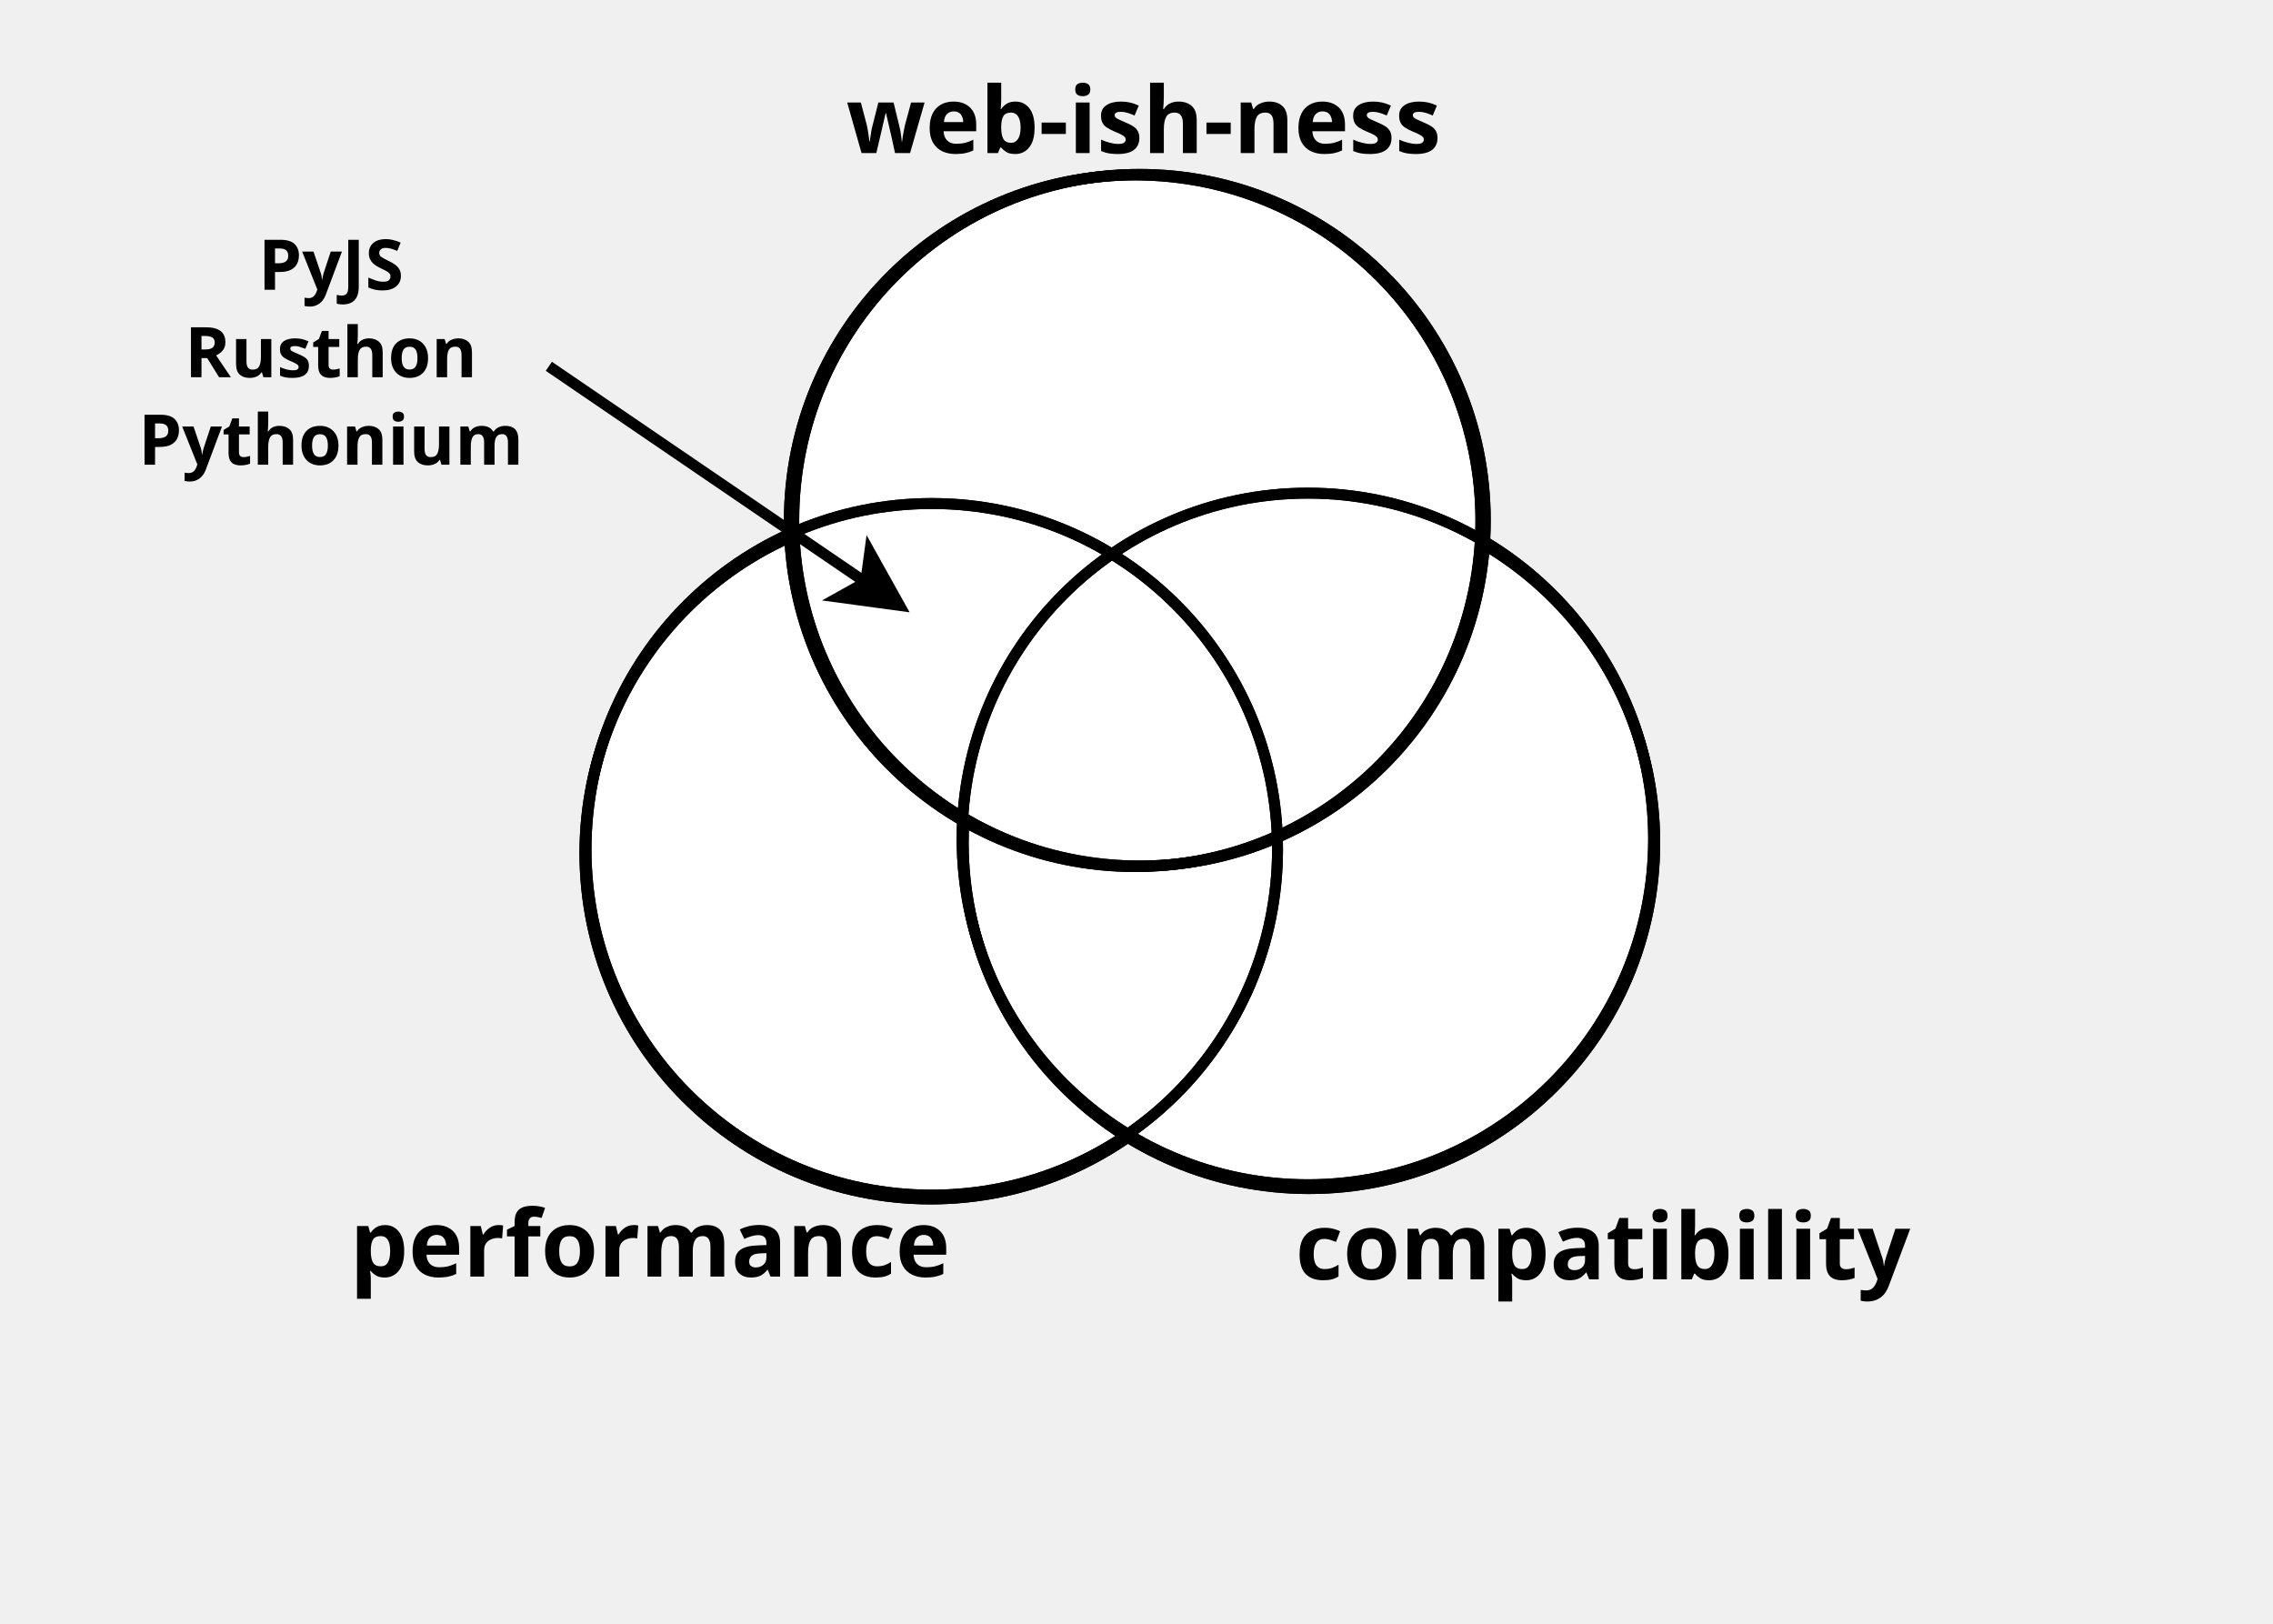
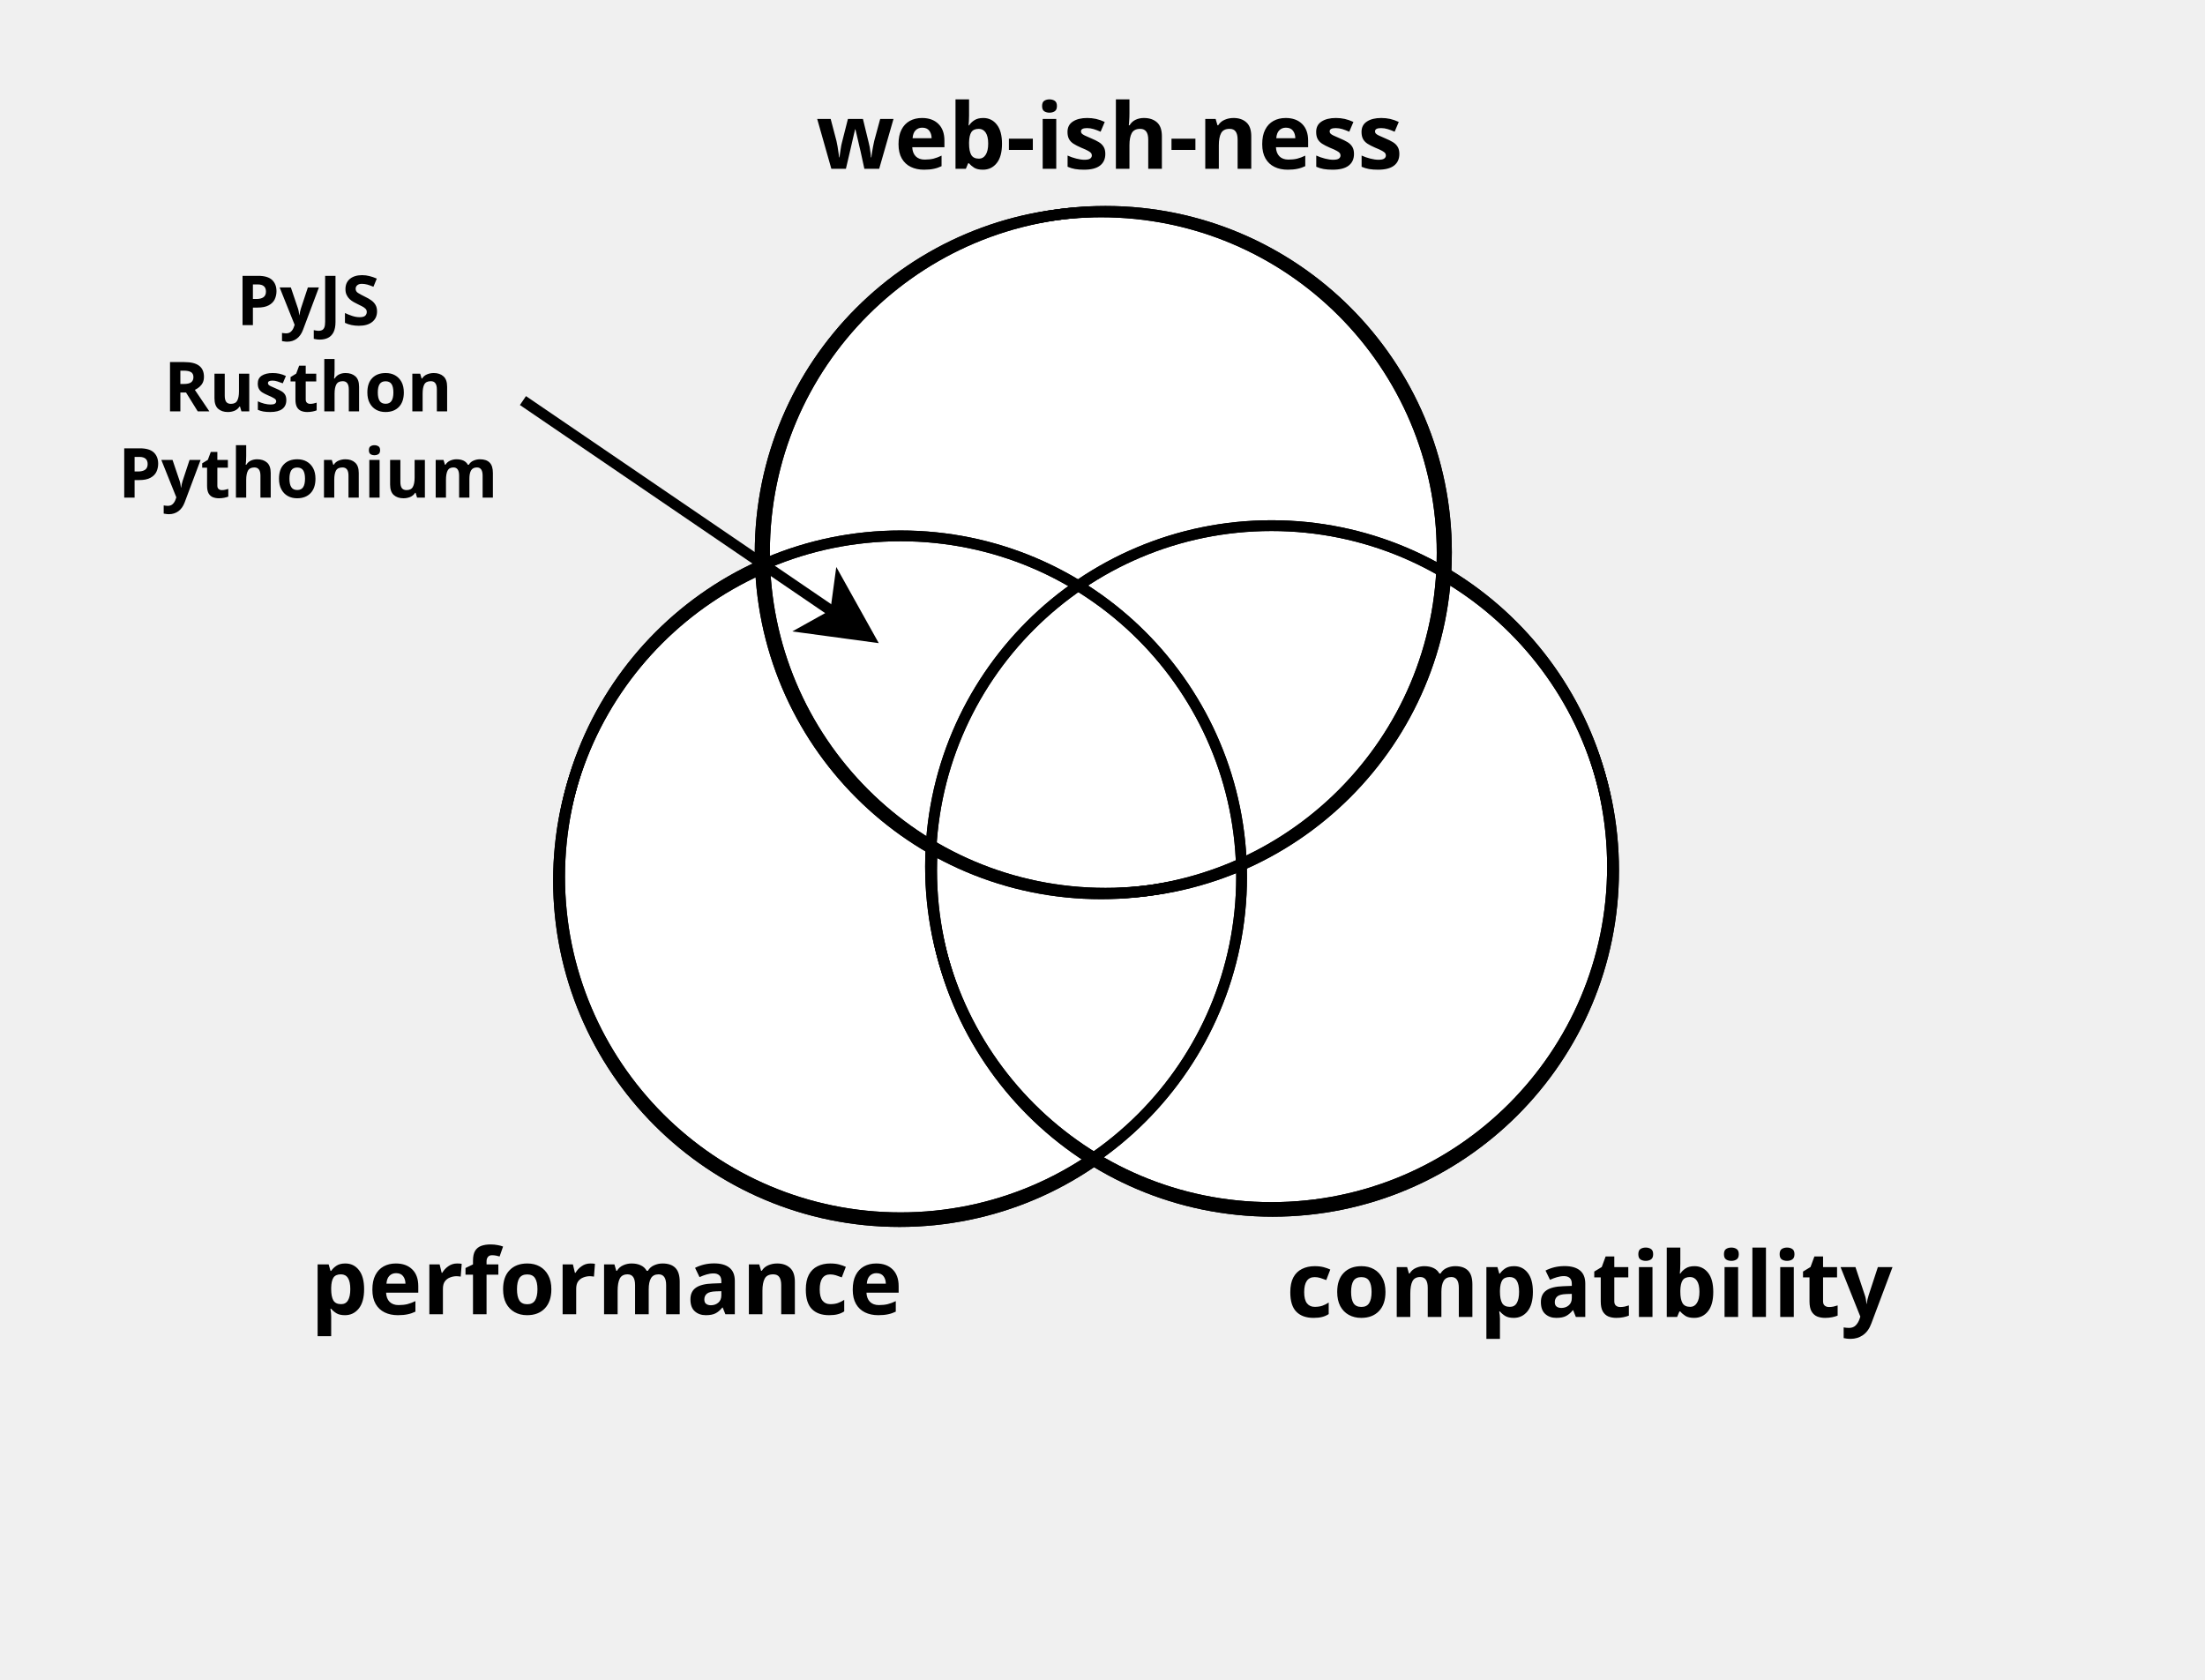
- <svg xmlns="http://www.w3.org/2000/svg" width="21cm" height="15cm" viewBox="68 29 409 297">
-   <rect style="fill: none; fill-opacity:0; stroke-width: 2.35099e-37; stroke: #000000" x="68" y="29" width="408" height="297" />
+ <svg xmlns="http://www.w3.org/2000/svg" width="21cm" height="16cm" viewBox="68 22 409 311">
+   <rect style="fill: none; fill-opacity:0; stroke-width: 2.35099e-37; stroke: #000000" x="68" y="22" width="408" height="310" />
  <g>
    <ellipse style="fill: #ffffff" cx="234.85" cy="185.05" rx="63.25" ry="63.25" />
    <ellipse style="fill: none; fill-opacity:0; stroke-width: 2; stroke: #000000" cx="234.85" cy="185.05" rx="63.25" ry="63.25" />
    <ellipse style="fill: none; fill-opacity:0; stroke-width: 2; stroke: #000000" cx="234.85" cy="185.05" rx="63.25" ry="63.25" />
  </g>
  <g>
    <ellipse style="fill: #ffffff" cx="304.05" cy="183.15" rx="63.25" ry="63.25" />
    <ellipse style="fill: none; fill-opacity:0; stroke-width: 2; stroke: #000000" cx="304.05" cy="183.15" rx="63.25" ry="63.25" />
    <ellipse style="fill: none; fill-opacity:0; stroke-width: 2; stroke: #000000" cx="304.05" cy="183.15" rx="63.25" ry="63.25" />
  </g>
  <g>
    <ellipse style="fill: #ffffff" cx="273.05" cy="124.15" rx="63.25" ry="63.25" />
    <ellipse style="fill: none; fill-opacity:0; stroke-width: 2; stroke: #000000" cx="273.05" cy="124.15" rx="63.25" ry="63.25" />
    <ellipse style="fill: none; fill-opacity:0; stroke-width: 2; stroke: #000000" cx="273.05" cy="124.15" rx="63.25" ry="63.25" />
  </g>
  <g>
    <ellipse style="fill: none; fill-opacity:0; stroke-width: 2; stroke: #000000" cx="235.05" cy="184.35" rx="63.25" ry="63.25" />
    <ellipse style="fill: none; fill-opacity:0; stroke-width: 2; stroke: #000000" cx="235.05" cy="184.35" rx="63.25" ry="63.25" />
  </g>
  <text font-size="12.8" style="fill: #000000;text-anchor:start;font-family:sans-serif;font-style:normal;font-weight:normal" x="419" y="374">
    <tspan x="419" y="374" />
  </text>
  <text font-size="12.8" style="fill: #000000;text-anchor:start;font-family:sans-serif;font-style:normal;font-weight:normal" x="704" y="388">
    <tspan x="704" y="388" />
  </text>
  <text font-size="12.8" style="fill: #000000;text-anchor:start;font-family:sans-serif;font-style:normal;font-weight:normal" x="372.15" y="390.3">
    <tspan x="372.15" y="390.3" />
  </text>
  <text font-size="12.8" style="fill: #000000;text-anchor:start;font-family:sans-serif;font-style:normal;font-weight:normal" x="652.15" y="389.3">
    <tspan x="652.15" y="389.3" />
  </text>
-   <text font-size="16.933" style="fill: #000000;text-anchor:middle;font-family:sans-serif;font-style:normal;font-weight:700" x="183.5" y="262.5">
-     <tspan x="183.5" y="262.5">performance</tspan>
+   <text font-size="16.933" style="fill: #000000;text-anchor:middle;font-family:sans-serif;font-style:normal;font-weight:700" x="180.5" y="265.5">
+     <tspan x="180.5" y="265.5">performance</tspan>
  </text>
  <g>
    <ellipse style="fill: none; fill-opacity:0; stroke-width: 2; stroke: #000000" cx="272.25" cy="124.25" rx="63.25" ry="63.25" />
    <ellipse style="fill: none; fill-opacity:0; stroke-width: 2; stroke: #000000" cx="272.25" cy="124.25" rx="63.25" ry="63.25" />
  </g>
  <g>
    <ellipse style="fill: none; fill-opacity:0; stroke-width: 2; stroke: #000000" cx="303.85" cy="182.45" rx="63.25" ry="63.25" />
    <ellipse style="fill: none; fill-opacity:0; stroke-width: 2; stroke: #000000" cx="303.85" cy="182.45" rx="63.25" ry="63.25" />
  </g>
-   <text font-size="16.933" style="fill: #000000;text-anchor:middle;font-family:sans-serif;font-style:normal;font-weight:700" x="357.8" y="263">
-     <tspan x="357.8" y="263">compatibility</tspan>
+   <text font-size="16.933" style="fill: #000000;text-anchor:middle;font-family:sans-serif;font-style:normal;font-weight:700" x="362.8" y="266">
+     <tspan x="362.8" y="266">compatibility</tspan>
  </text>
-   <text font-size="16.933" style="fill: #000000;text-anchor:middle;font-family:sans-serif;font-style:normal;font-weight:700" x="273.8" y="57">
-     <tspan x="273.8" y="57">web-ish-ness</tspan>
+   <text font-size="16.933" style="fill: #000000;text-anchor:middle;font-family:sans-serif;font-style:normal;font-weight:700" x="273.8" y="53">
+     <tspan x="273.8" y="53">web-ish-ness</tspan>
  </text>
  <text font-size="12.8" style="fill: #000000;text-anchor:middle;font-family:sans-serif;font-style:normal;font-weight:700" x="126.8" y="66">
    <tspan x="126.8" y="66" />
    <tspan x="126.8" y="82">PyJS</tspan>
    <tspan x="126.8" y="98">Rusthon</tspan>
    <tspan x="126.8" y="114">Pythonium</tspan>
    <tspan x="126.8" y="130" />
  </text>
  <g>
    <line style="fill: none; fill-opacity:0; stroke-width: 2; stroke: #000000" x1="165" y1="96" x2="222.956" y2="135.515" />
    <polygon style="fill: #000000" points="229.152,139.74 218.074,138.238 222.956,135.515 223.707,129.976 " />
    <polygon style="fill: none; fill-opacity:0; stroke-width: 2; stroke: #000000" points="229.152,139.74 218.074,138.238 222.956,135.515 223.707,129.976 " />
  </g>
</svg>
